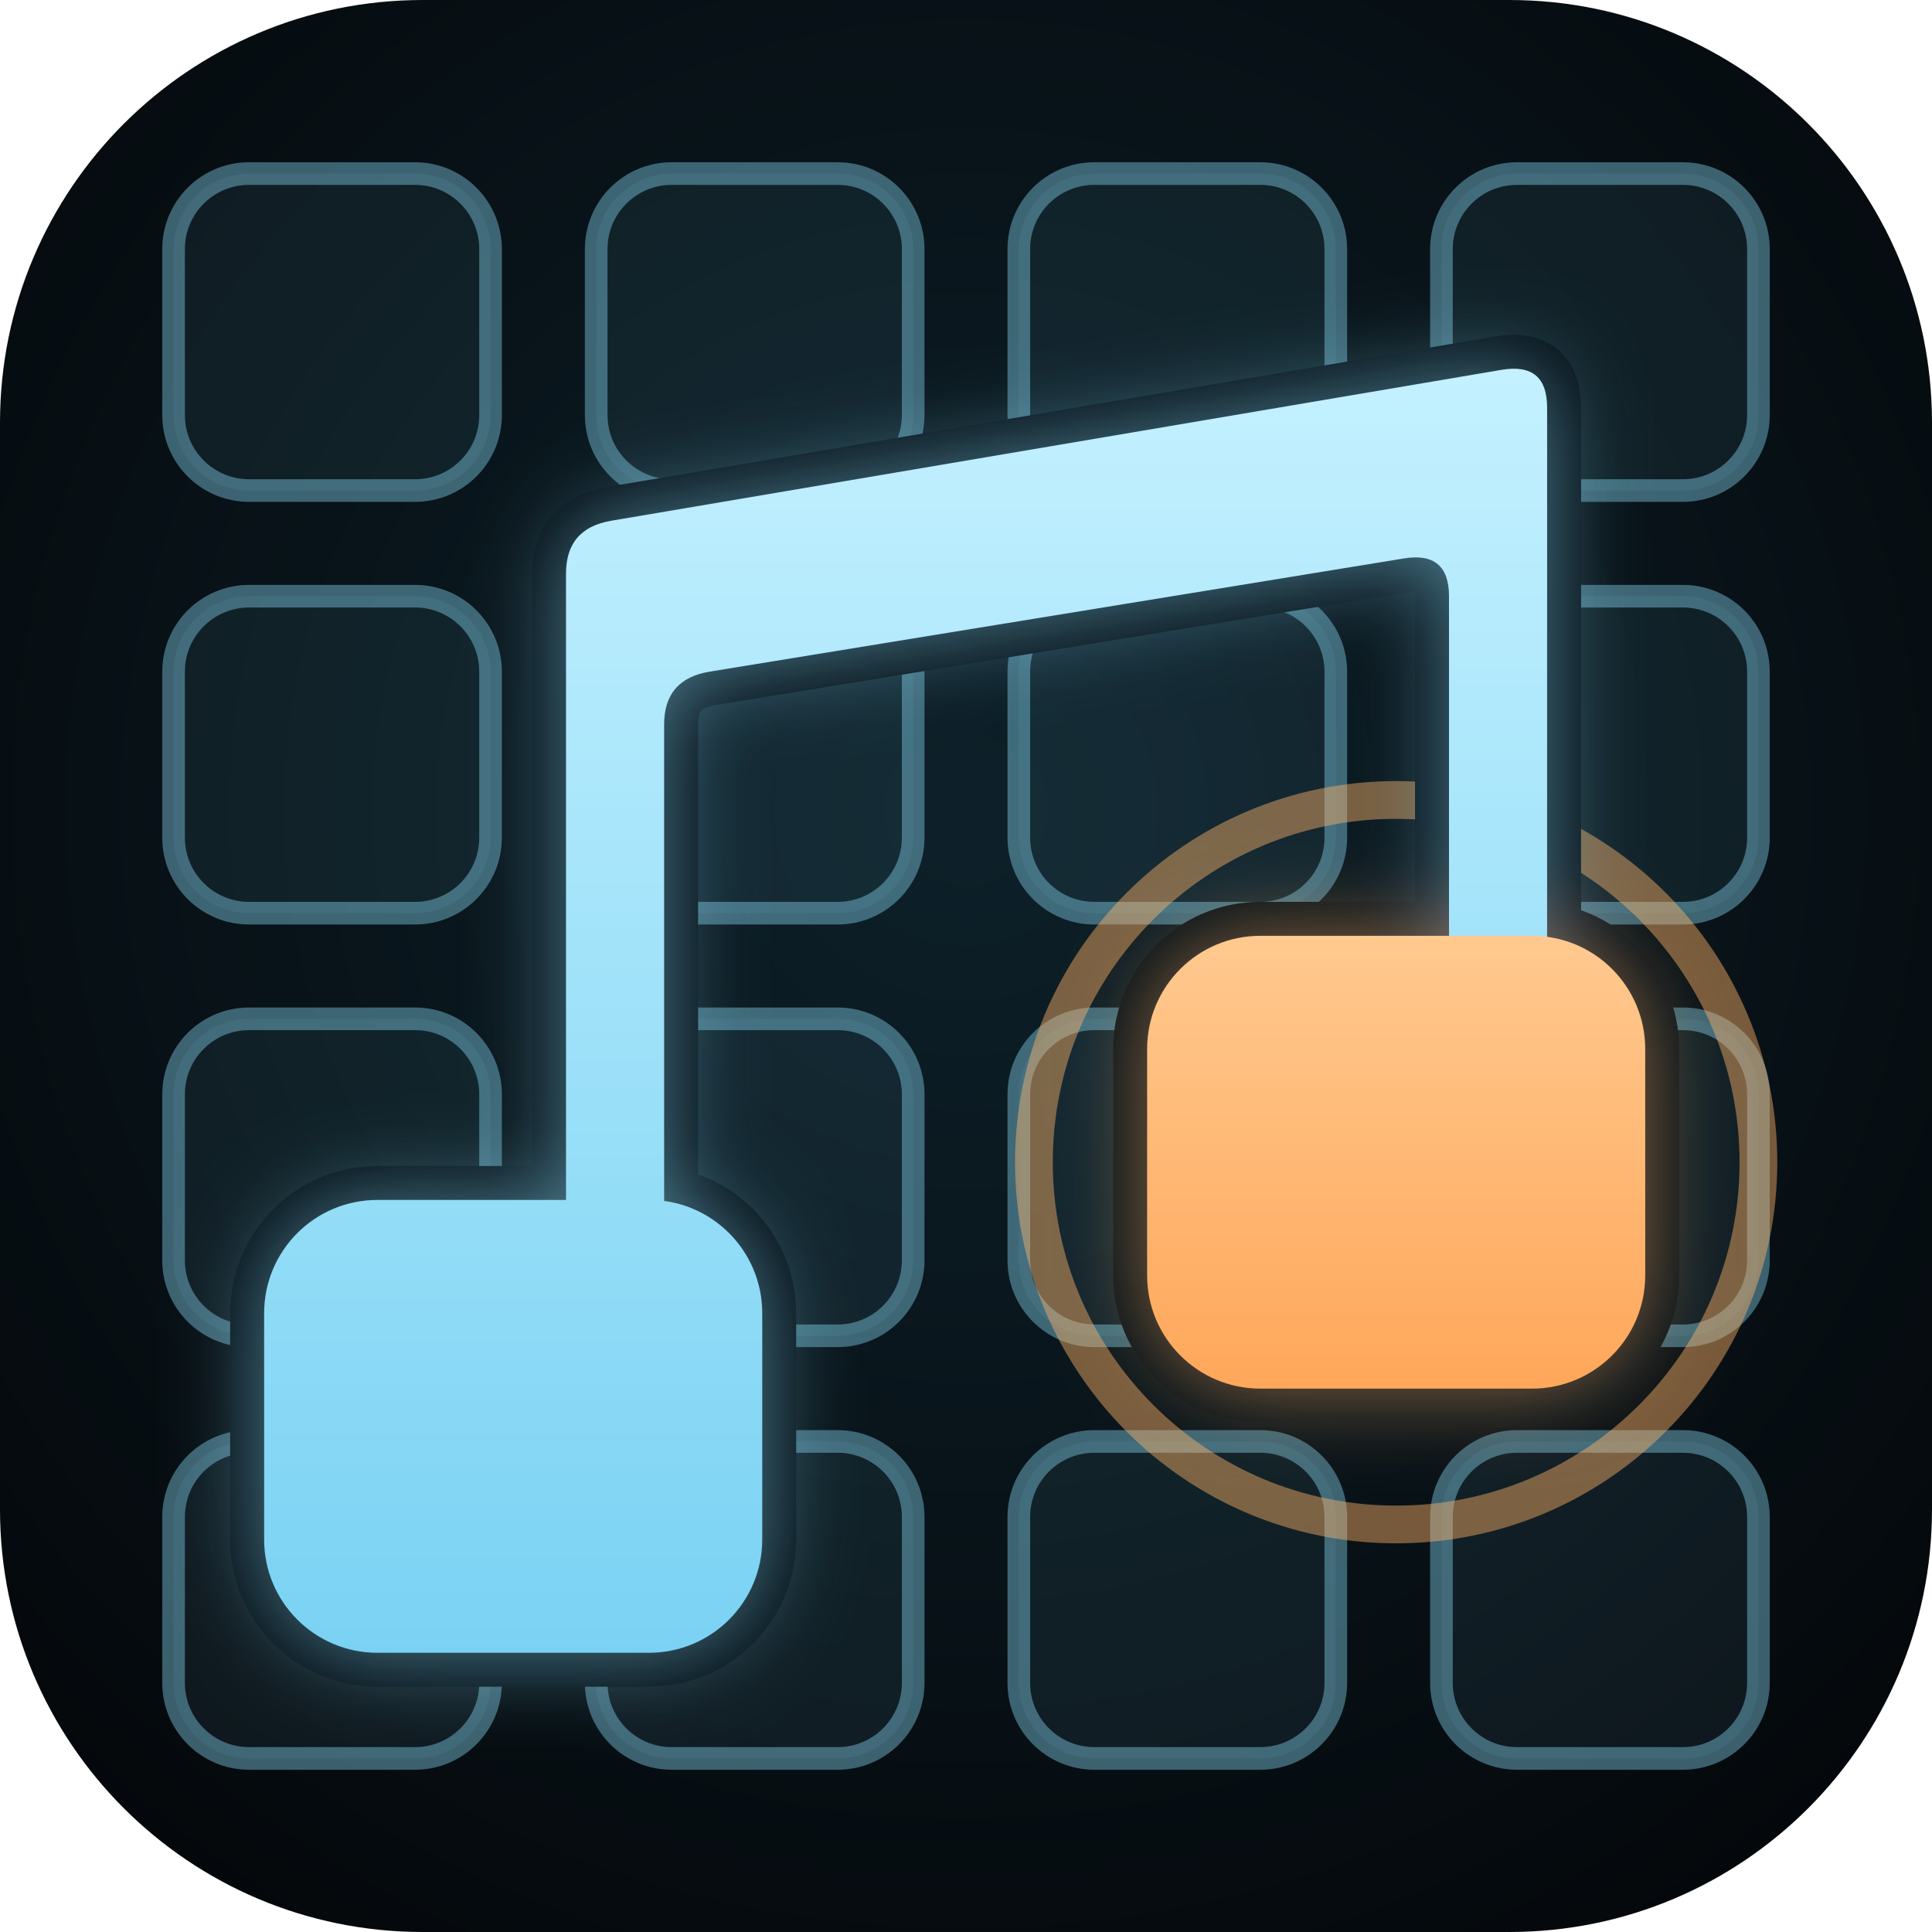
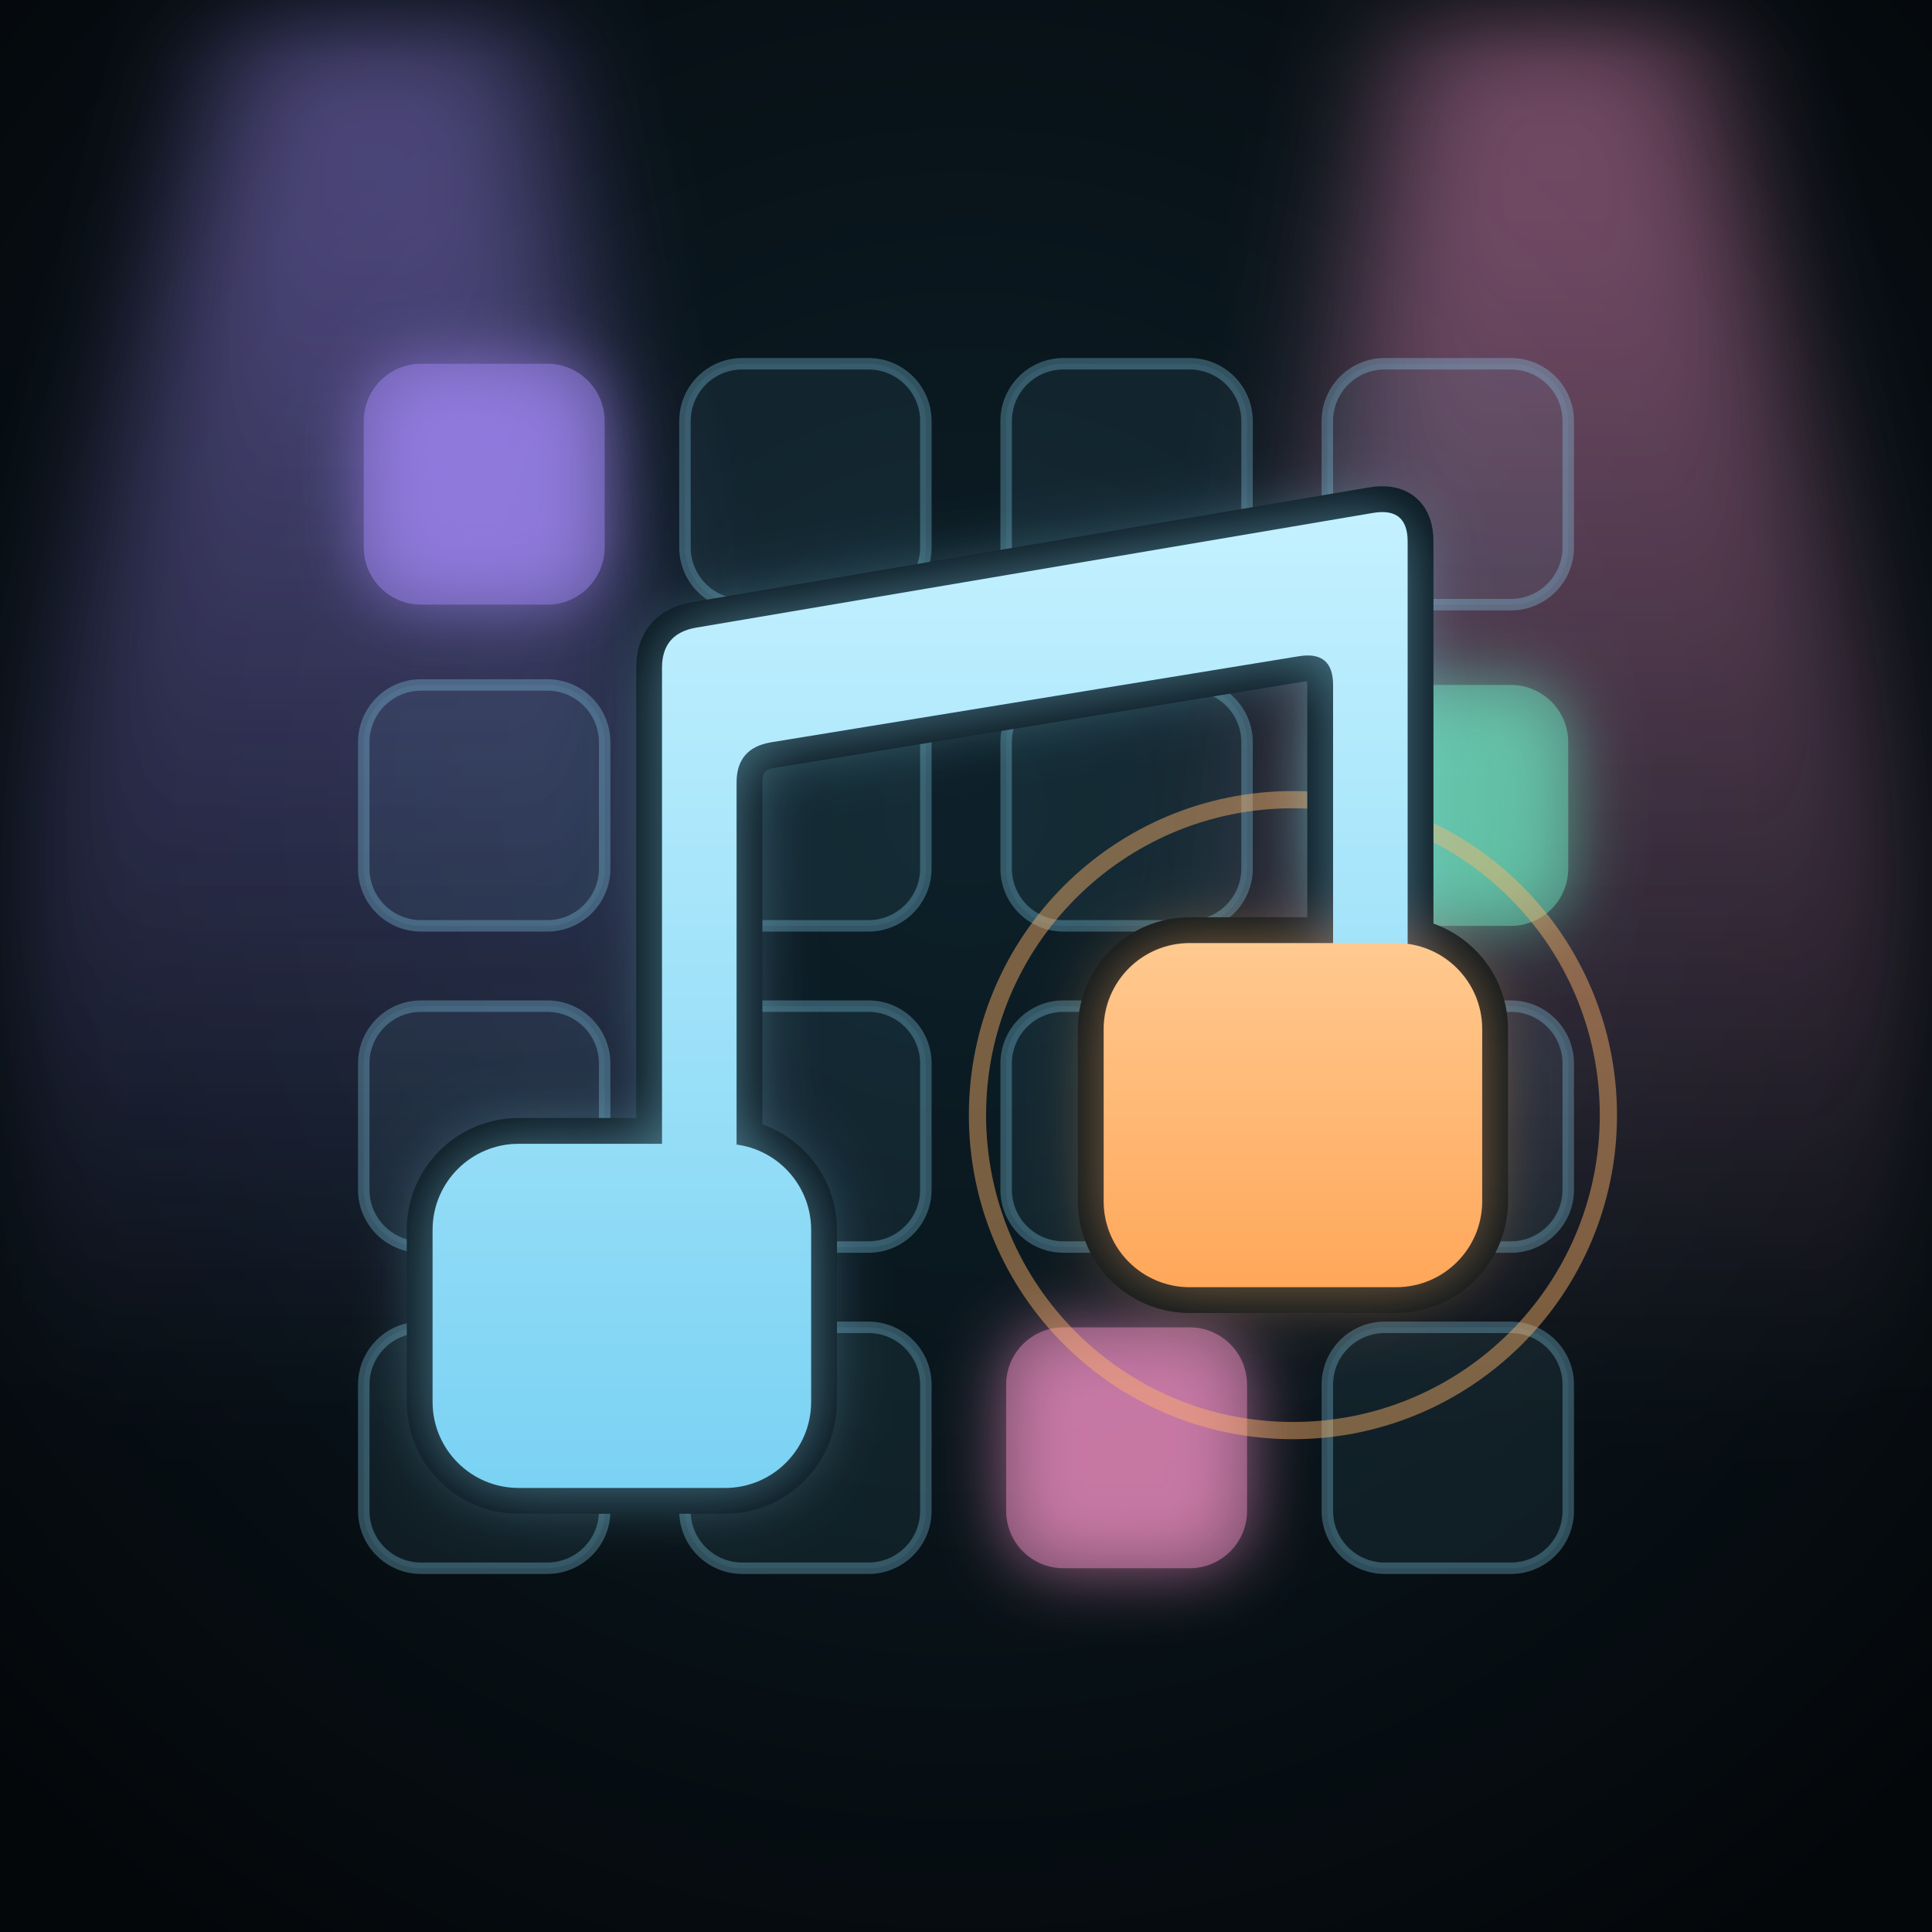
<svg xmlns="http://www.w3.org/2000/svg" viewBox="0 0 512 512">
  <defs>
    <radialGradient id="bg" cx="50%" cy="42%" r="70%">
      <stop offset="0" stop-color="#0d2029" />
      <stop offset="1" stop-color="#04070a" />
    </radialGradient>
    <linearGradient id="cyan" x1="0" y1="96" x2="0" y2="438" gradientUnits="userSpaceOnUse">
      <stop offset="0" stop-color="#c4f1ff" />
      <stop offset="1" stop-color="#7ad2f3" />
    </linearGradient>
    <linearGradient id="orange" x1="0" y1="248" x2="0" y2="368" gradientUnits="userSpaceOnUse">
      <stop offset="0" stop-color="#ffc98f" />
      <stop offset="1" stop-color="#ffa75a" />
    </linearGradient>
    <linearGradient id="beamV" x1="0" y1="0" x2="0" y2="512" gradientUnits="userSpaceOnUse">
      <stop offset="0" stop-color="#a88cff" stop-opacity="0.42" />
      <stop offset="0.8" stop-color="#a88cff" stop-opacity="0" />
    </linearGradient>
    <linearGradient id="beamP" x1="0" y1="0" x2="0" y2="512" gradientUnits="userSpaceOnUse">
      <stop offset="0" stop-color="#ff96cd" stop-opacity="0.42" />
      <stop offset="0.8" stop-color="#ff96cd" stop-opacity="0" />
    </linearGradient>
    <filter id="glow" x="-50%" y="-50%" width="200%" height="200%">
      <feGaussianBlur stdDeviation="12" />
    </filter>
    <filter id="soft" x="-50%" y="-50%" width="200%" height="200%">
      <feGaussianBlur stdDeviation="22" />
    </filter>
    <clipPath id="clip">
      <rect width="512" height="512" rx="112" />
    </clipPath>
  </defs>
-   <g clip-path="url(#clip)">
+   <g>
    <rect width="512" height="512" fill="url(#bg)" />
-     <g>
-       <g fill="#8cdefa" fill-opacity="0.07" stroke="#8cdefa" stroke-opacity="0.4" stroke-width="6">
-         <rect x="46" y="46" width="84" height="84" rx="20" />
+     <g transform="translate(256 256) scale(0.76) translate(-256 -256)">
+       <g filter="url(#soft)">
+         <path d="M60 -300L-160 560H220Z" fill="url(#beamV)" />
+         <path d="M452 -300L292 560H672Z" fill="url(#beamP)" />
+       </g>
+       <g fill="#8cdefa" fill-opacity="0.07" stroke="#8cdefa" stroke-opacity="0.3" stroke-width="4">
        <rect x="158" y="46" width="84" height="84" rx="20" />
        <rect x="270" y="46" width="84" height="84" rx="20" />
        <rect x="382" y="46" width="84" height="84" rx="20" />
        <rect x="46" y="158" width="84" height="84" rx="20" />
        <rect x="158" y="158" width="84" height="84" rx="20" />
        <rect x="270" y="158" width="84" height="84" rx="20" />
-         <rect x="382" y="158" width="84" height="84" rx="20" />
        <rect x="46" y="270" width="84" height="84" rx="20" />
        <rect x="158" y="270" width="84" height="84" rx="20" />
        <rect x="270" y="270" width="84" height="84" rx="20" />
        <rect x="382" y="270" width="84" height="84" rx="20" />
        <rect x="46" y="382" width="84" height="84" rx="20" />
        <rect x="158" y="382" width="84" height="84" rx="20" />
-         <rect x="270" y="382" width="84" height="84" rx="20" />
        <rect x="382" y="382" width="84" height="84" rx="20" />
      </g>
-       <circle cx="370" cy="308" r="96" fill="none" stroke="#ffb469" stroke-width="10" stroke-opacity="0.45" />
+       <g filter="url(#glow)" opacity="0.6">
+         <rect x="46" y="46" width="84" height="84" rx="20" fill="#a88cff" />
+         <rect x="382" y="158" width="84" height="84" rx="20" fill="#6eecc4" />
+         <rect x="270" y="382" width="84" height="84" rx="20" fill="#ff96cd" />
+       </g>
+       <g opacity="0.42">
+         <rect x="46" y="46" width="84" height="84" rx="20" fill="#a88cff" />
+         <rect x="382" y="158" width="84" height="84" rx="20" fill="#6eecc4" />
+         <rect x="270" y="382" width="84" height="84" rx="20" fill="#ff96cd" />
+       </g>
+       <circle cx="370" cy="308" r="110" fill="none" stroke="#ffb469" stroke-width="6" stroke-opacity="0.45" />
      <g fill="#061118" stroke="#061118" stroke-width="18" stroke-linejoin="round">
        <path d="M150 372V152Q150 140 162 138L398 98Q410 96 410 108V252H384V158Q384 146 372 148L188 178Q176 180 176 192V372Z" />
        <rect x="70" y="318" width="132" height="120" rx="30" />
        <rect x="304" y="248" width="132" height="120" rx="30" />
      </g>
      <g filter="url(#glow)" opacity="0.55">
        <path d="M150 372V152Q150 140 162 138L398 98Q410 96 410 108V252H384V158Q384 146 372 148L188 178Q176 180 176 192V372Z" fill="#8cdefa" />
        <g fill="#8cdefa">
          <rect x="70" y="318" width="132" height="120" rx="30" />
        </g>
        <g fill="#ffb469">
          <rect x="304" y="248" width="132" height="120" rx="30" />
        </g>
      </g>
      <path d="M150 372V152Q150 140 162 138L398 98Q410 96 410 108V252H384V158Q384 146 372 148L188 178Q176 180 176 192V372Z" fill="url(#cyan)" />
      <g fill="url(#cyan)">
        <rect x="70" y="318" width="132" height="120" rx="30" />
      </g>
      <g fill="url(#orange)">
        <rect x="304" y="248" width="132" height="120" rx="30" />
      </g>
    </g>
  </g>
</svg>
